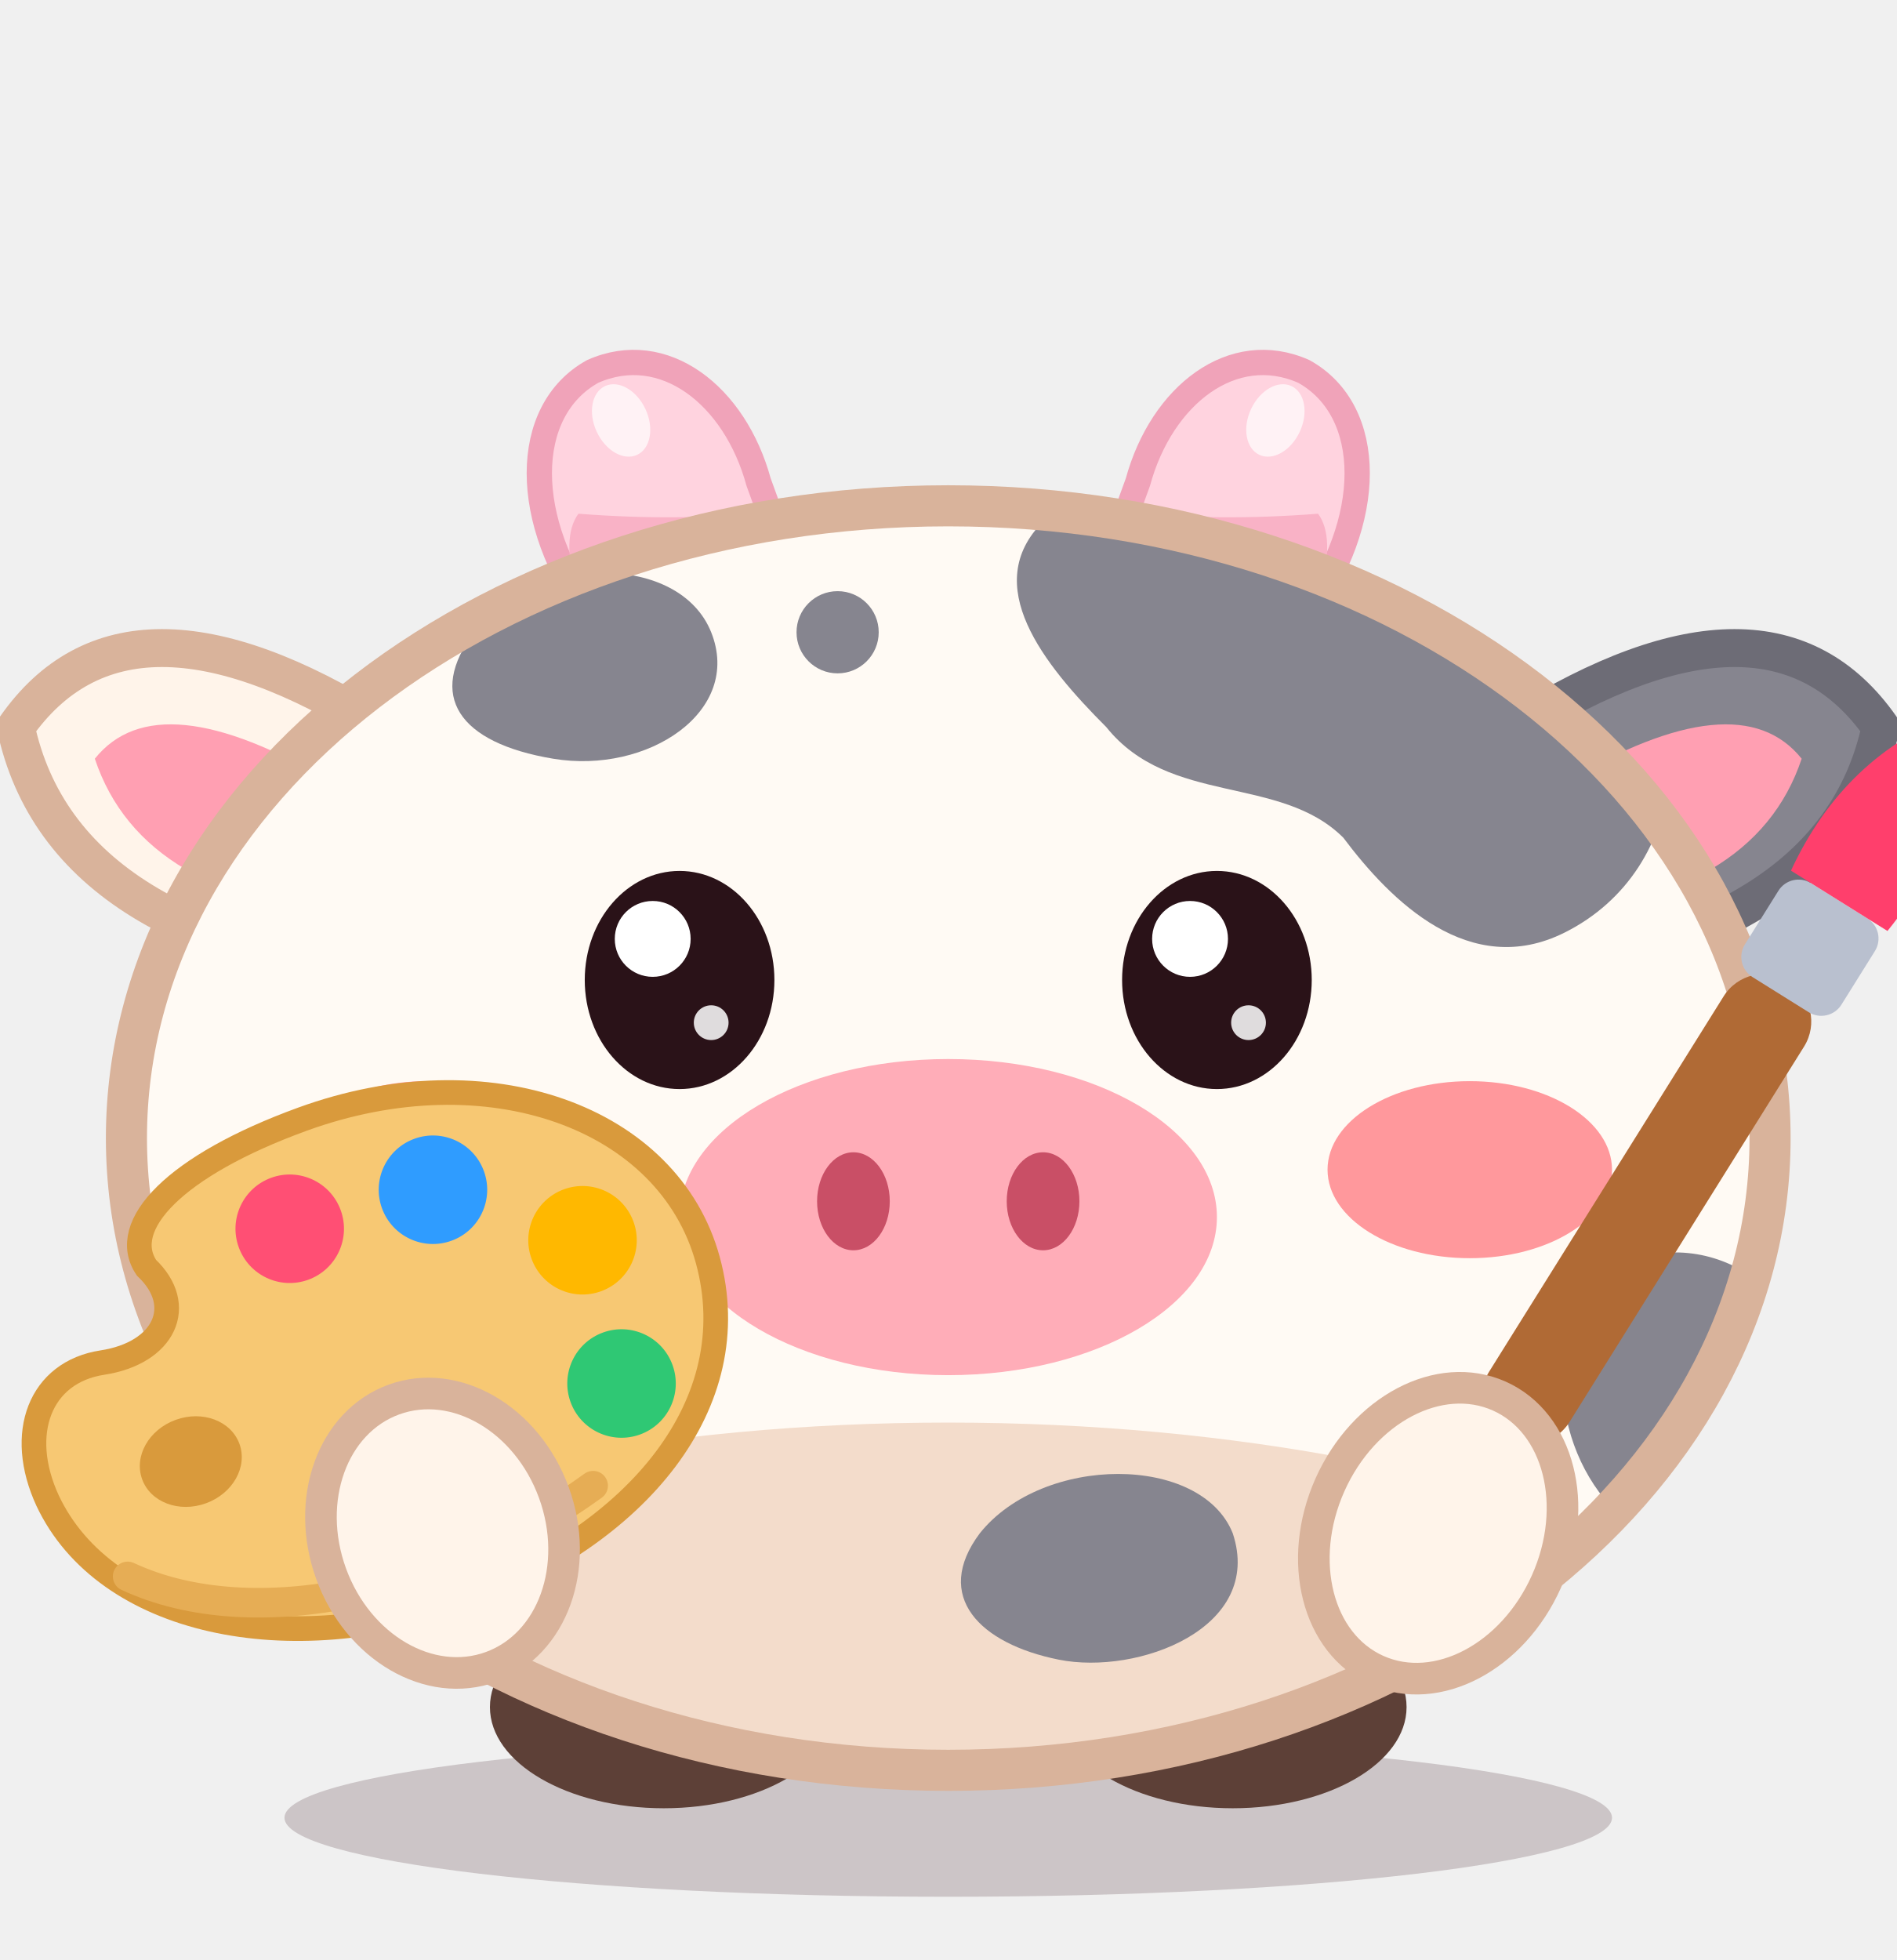
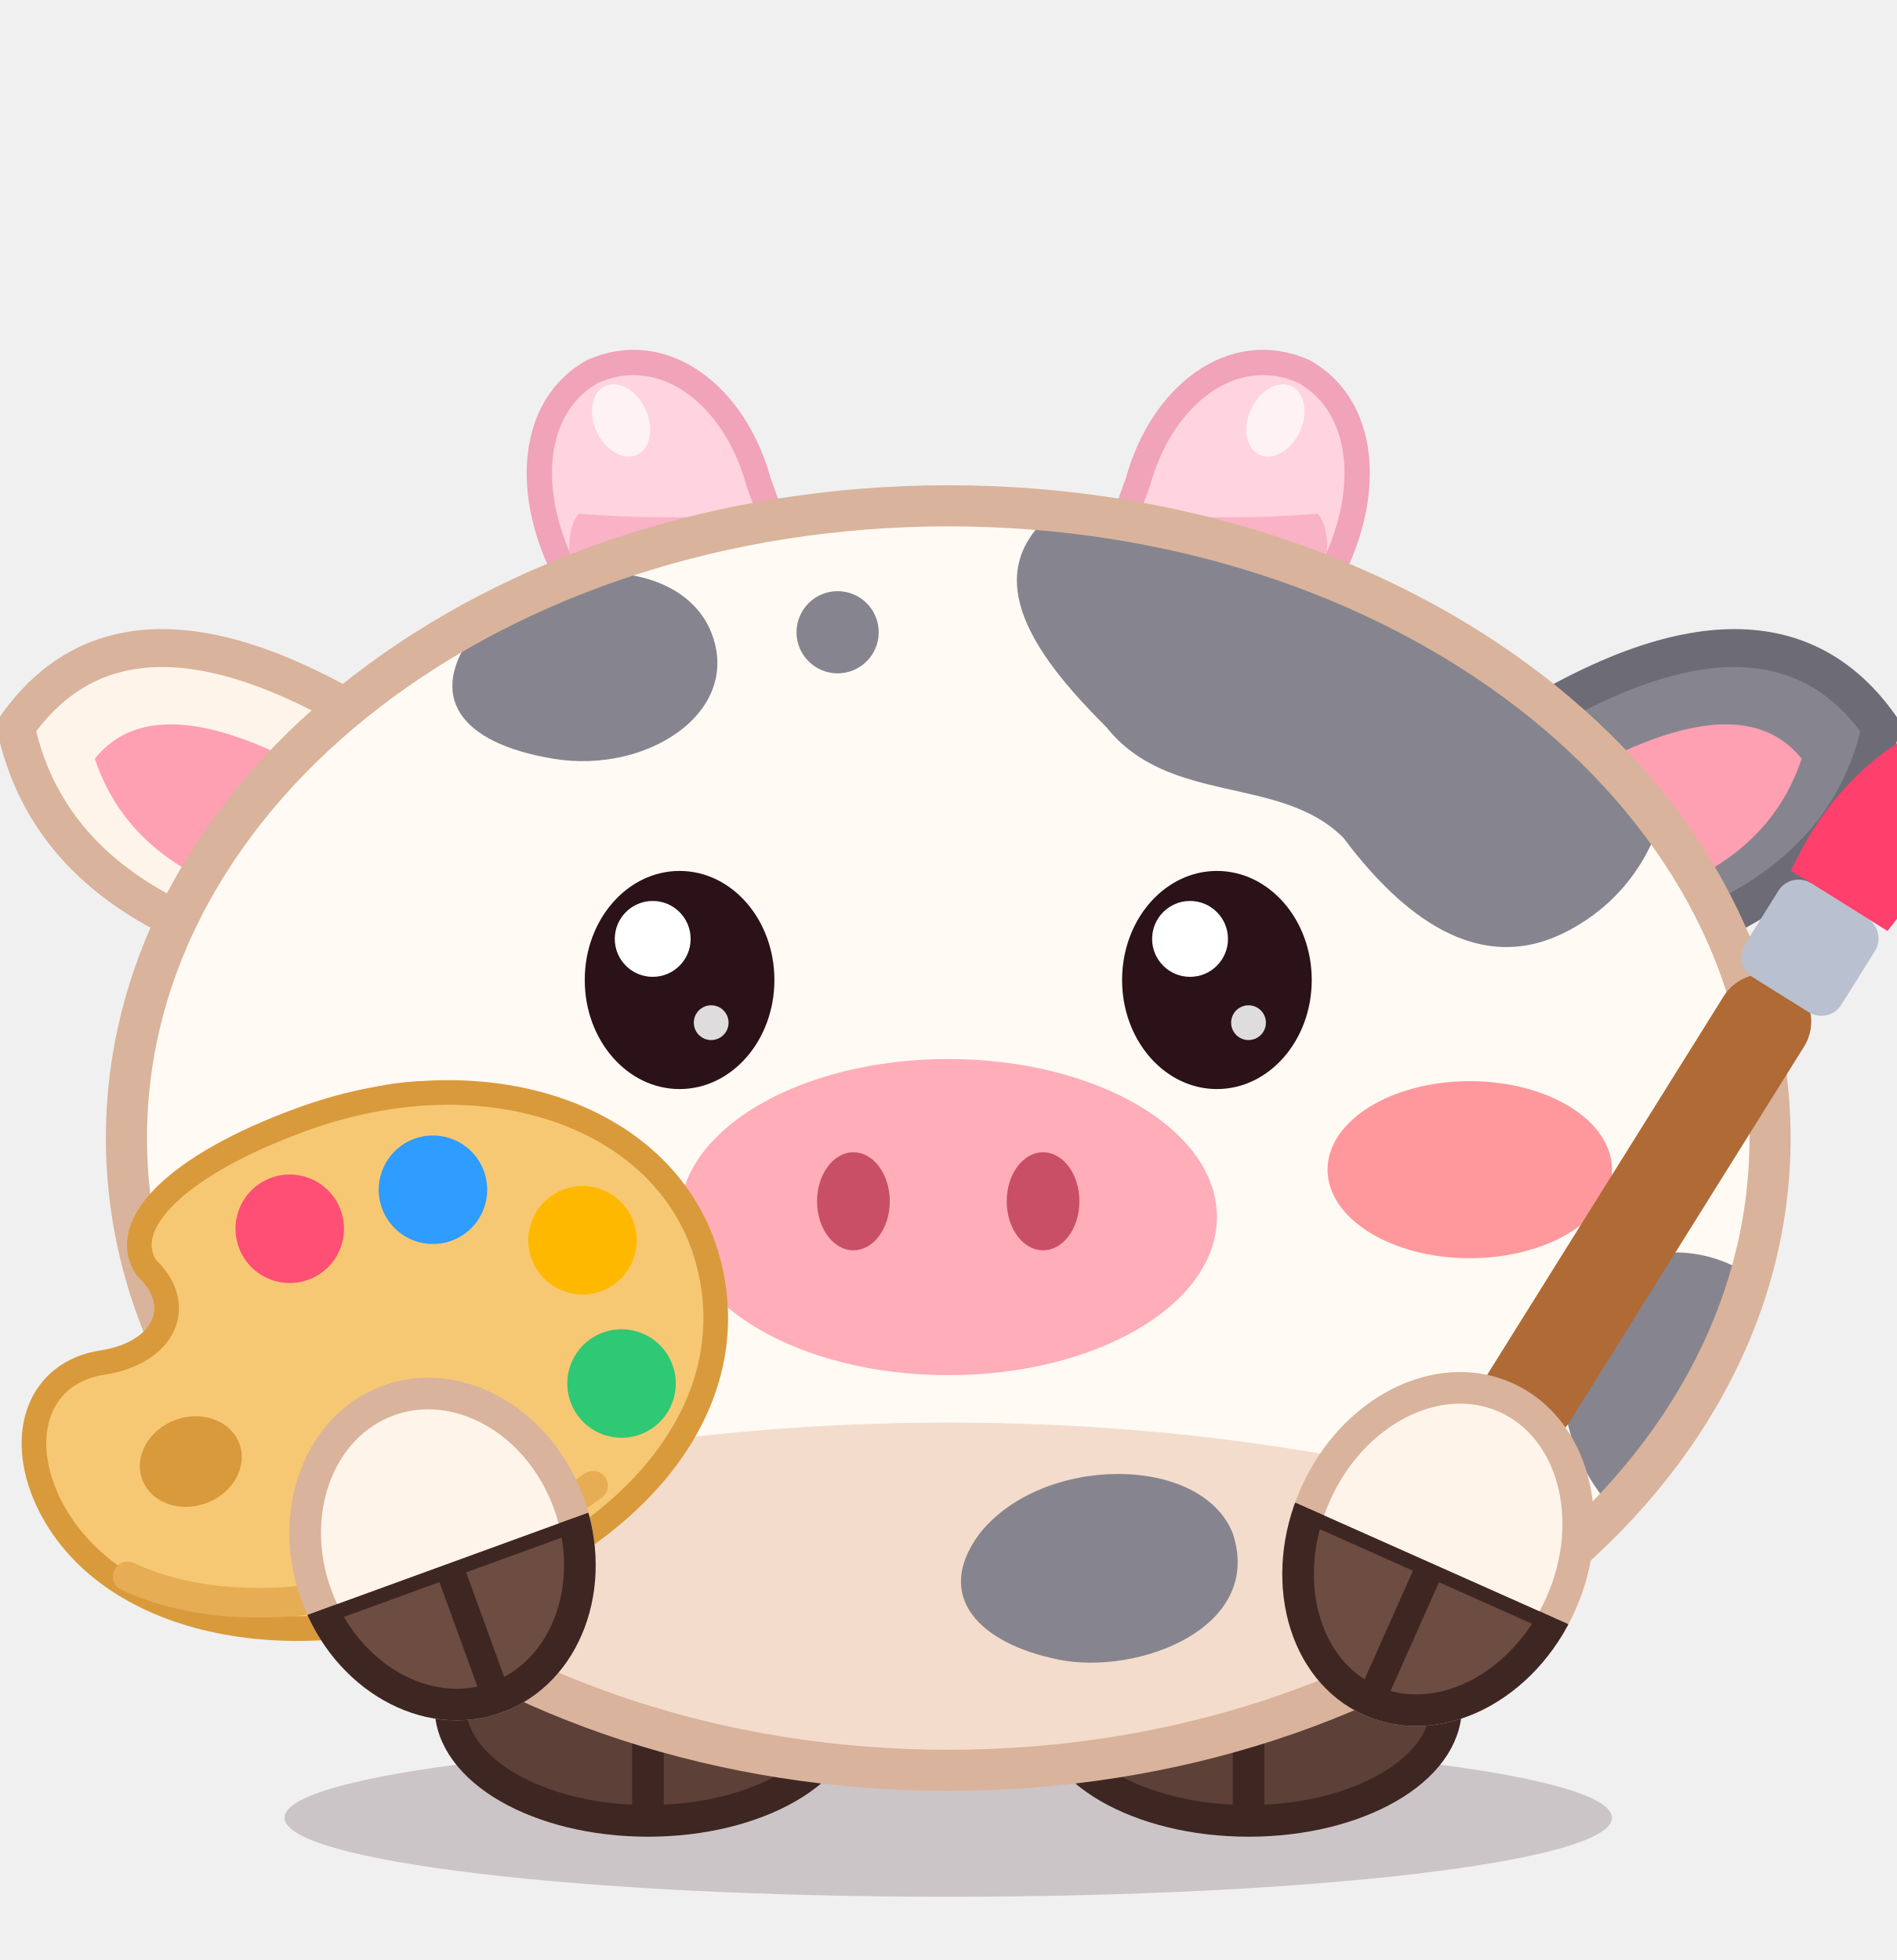
<svg xmlns="http://www.w3.org/2000/svg" viewBox="0 -2 120 124">
  <defs>
    <clipPath id="body">
      <ellipse cx="60" cy="70" rx="52" ry="40" />
    </clipPath>
  </defs>
  <ellipse cx="60" cy="113" rx="42" ry="5" fill="#3a1a22" opacity=".2" />
-   <ellipse cx="42" cy="106" rx="11" ry="6.4" fill="#5d4037" />
-   <ellipse cx="78" cy="106" rx="11" ry="6.4" fill="#5d4037" />
+   <g stroke-linecap="round">
+     <ellipse cx="41" cy="106" rx="12.5" ry="7.2" fill="#5d4037" stroke="#3e2723" stroke-width="2" />
+     <ellipse cx="79" cy="106" rx="12.5" ry="7.2" fill="#5d4037" stroke="#3e2723" stroke-width="2" />
+     <path d="M41 108 V113 M79 108 V113" stroke="#3e2723" stroke-width="2" />
+   </g>
  <path d="M37.5 37 C33 31 33 24 37.5 21.5 C42 19.5 46.5 23 48 28.5 L50 34 Z" fill="#ffd3df" stroke="#f0a3b9" stroke-width="1.6" stroke-linejoin="round" />
  <path d="M82.5 37 C87 31 87 24 82.5 21.5 C78 19.5 73.5 23 72 28.5 L70 34 Z" fill="#ffd3df" stroke="#f0a3b9" stroke-width="1.6" stroke-linejoin="round" />
  <path d="M36.5 35.5 Q35.5 32 36.6 30.5 Q43 31 48.6 30.4 L50 34 Q44 37 37.5 37 Z" fill="#f9b2c6" />
  <path d="M83.5 35.5 Q84.5 32 83.4 30.5 Q77 31 71.4 30.4 L70 34 Q76 37 82.5 37 Z" fill="#f9b2c6" />
  <ellipse cx="39.3" cy="24.6" rx="1.7" ry="2.4" transform="rotate(-25 39.3 24.6)" fill="#fff" opacity=".7" />
  <ellipse cx="80.7" cy="24.6" rx="1.7" ry="2.4" transform="rotate(25 80.7 24.6)" fill="#fff" opacity=".7" />
  <path d="M24 44 Q8 34 1 44 Q4 58 27 60 Z" fill="#fff4ea" stroke="#d9b39b" stroke-width="2.4" stroke-linejoin="round" />
  <path d="M21 47.5 Q10 41 6 46 Q9 55 23 56 Z" fill="#ff9fb2" />
  <path d="M96 44 Q112 34 119 44 Q116 58 93 60 Z" fill="#86858f" stroke="#6d6c76" stroke-width="2.4" stroke-linejoin="round" />
  <path d="M99 47.5 Q110 41 114 46 Q111 55 97 56 Z" fill="#ff9fb2" />
  <ellipse cx="60" cy="70" rx="52" ry="40" fill="#fffaf4" />
  <g clip-path="url(#body)">
    <ellipse cx="60" cy="118" rx="66" ry="30" fill="#f3dccb" />
    <g fill="#86858f">
      <path d="M66 31 C74 25 92 26 101 35 C108 42 107 53 99 57 C93 60 88 55 85 51 C81 47 74 49 70 44 C66 40 62 35 66 31 Z" />
      <path d="M30 38 C34 33 43 33 45 38 C47 43 41 47 35 46 C29 45 27 42 30 38 Z" />
      <circle cx="53" cy="38" r="2.6" />
      <path d="M62 95 C66 90 76 90 78 95 C80 101 72 104 67 103 C62 102 59 99 62 95 Z" />
      <path d="M101 79 C106 75 114 78 115 86 C115 93 109 97 104 95 C99 92 97 84 101 79 Z" />
    </g>
  </g>
  <ellipse cx="60" cy="70" rx="52" ry="40" fill="none" stroke="#d9b39b" stroke-width="2.6" />
  <ellipse cx="43" cy="60" rx="6" ry="6.9" fill="#2a1218" />
  <circle cx="41.3" cy="57.4" r="2.4" fill="#fff" />
  <circle cx="45" cy="62.7" r="1.1" fill="#fff" opacity=".85" />
  <ellipse cx="77" cy="60" rx="6" ry="6.9" fill="#2a1218" />
  <circle cx="75.3" cy="57.4" r="2.4" fill="#fff" />
  <circle cx="79" cy="62.7" r="1.1" fill="#fff" opacity=".85" />
  <ellipse cx="27" cy="72" rx="9" ry="5.6" fill="#ff7f86" opacity=".8" />
  <ellipse cx="93" cy="72" rx="9" ry="5.6" fill="#ff7f86" opacity=".8" />
  <ellipse cx="60" cy="75" rx="17" ry="10" fill="#ffadb8" />
  <ellipse cx="54" cy="74" rx="2.3" ry="3.1" fill="#c94f66" />
  <ellipse cx="66" cy="74" rx="2.3" ry="3.1" fill="#c94f66" />
  <g transform="translate(23 84) rotate(-20) scale(.78)">
    <path d="M2 -20 C18 -20 30 -10 29 2 C28 14 16 21 1 21 C-14 21 -27 13 -28 2 C-28.5 -4 -25 -8 -20 -7              C-15 -6 -12 -9 -14 -13 C-15 -17 -9 -20 2 -20 Z" fill="#f7c873" stroke="#d99a3c" stroke-width="2" />
    <path d="M-24 10 C-16 18 0 20 14 16" fill="none" stroke="#e6ad55" stroke-width="2.4" stroke-linecap="round" />
    <ellipse cx="-16" cy="3" rx="4.2" ry="3.6" fill="#d99a3c" />
    <circle cx="-2" cy="-12" r="4.4" fill="#ff4f74" />
    <circle cx="10" cy="-11" r="4.4" fill="#2f9cff" />
    <circle cx="20" cy="-3" r="4.4" fill="#ffb800" />
    <circle cx="19" cy="9" r="4.4" fill="#2fc874" />
    <circle cx="6" cy="12" r="4.4" fill="#a66bff" />
  </g>
-   <ellipse cx="28" cy="95" rx="7.5" ry="9" transform="rotate(-20 28 95)" fill="#fff4ea" stroke="#d9b39b" stroke-width="2" />
+   <g transform="rotate(-20 28 96)" stroke-linecap="round">
+     <clipPath id="hoofL">
+       <rect x="18" y="97" width="20" height="14" />
+     </clipPath>
+     <ellipse cx="28" cy="96" rx="8.5" ry="10" fill="#fff4ea" stroke="#d9b39b" stroke-width="2" />
+     <g clip-path="url(#hoofL)">
+       <ellipse cx="28" cy="96" rx="8.5" ry="10" fill="#6d4c41" stroke="#3e2723" stroke-width="2" />
+       <path d="M19.5 97 H36.5 M28 97 V105.5" stroke="#3e2723" stroke-width="1.8" />
+     </g>
+   </g>
  <g transform="translate(92 94) rotate(32)">
    <rect x="-3" y="-40" width="6" height="34" rx="3" fill="#b06a35" />
    <rect x="-3.6" y="-46" width="7.2" height="7" rx="1.5" fill="#b9c0cf" />
    <path d="M-3.6 -46 q-1 -8 3.6 -14 q4.6 6 3.6 14 z" fill="#ff3f6c" />
  </g>
-   <ellipse cx="91" cy="95" rx="7.5" ry="9.5" transform="rotate(24 91 95)" fill="#fff4ea" stroke="#d9b39b" stroke-width="2" />
+   <g transform="rotate(24 91 96)" stroke-linecap="round">
+     <clipPath id="hoofR">
+       <rect x="81" y="97" width="20" height="14" />
+     </clipPath>
+     <ellipse cx="91" cy="96" rx="8.5" ry="10.5" fill="#fff4ea" stroke="#d9b39b" stroke-width="2" />
+     <g clip-path="url(#hoofR)">
+       <ellipse cx="91" cy="96" rx="8.5" ry="10.5" fill="#6d4c41" stroke="#3e2723" stroke-width="2" />
+       <path d="M82.5 97 H99.5 M91 97 V106.0" stroke="#3e2723" stroke-width="1.8" />
+     </g>
+   </g>
</svg>
